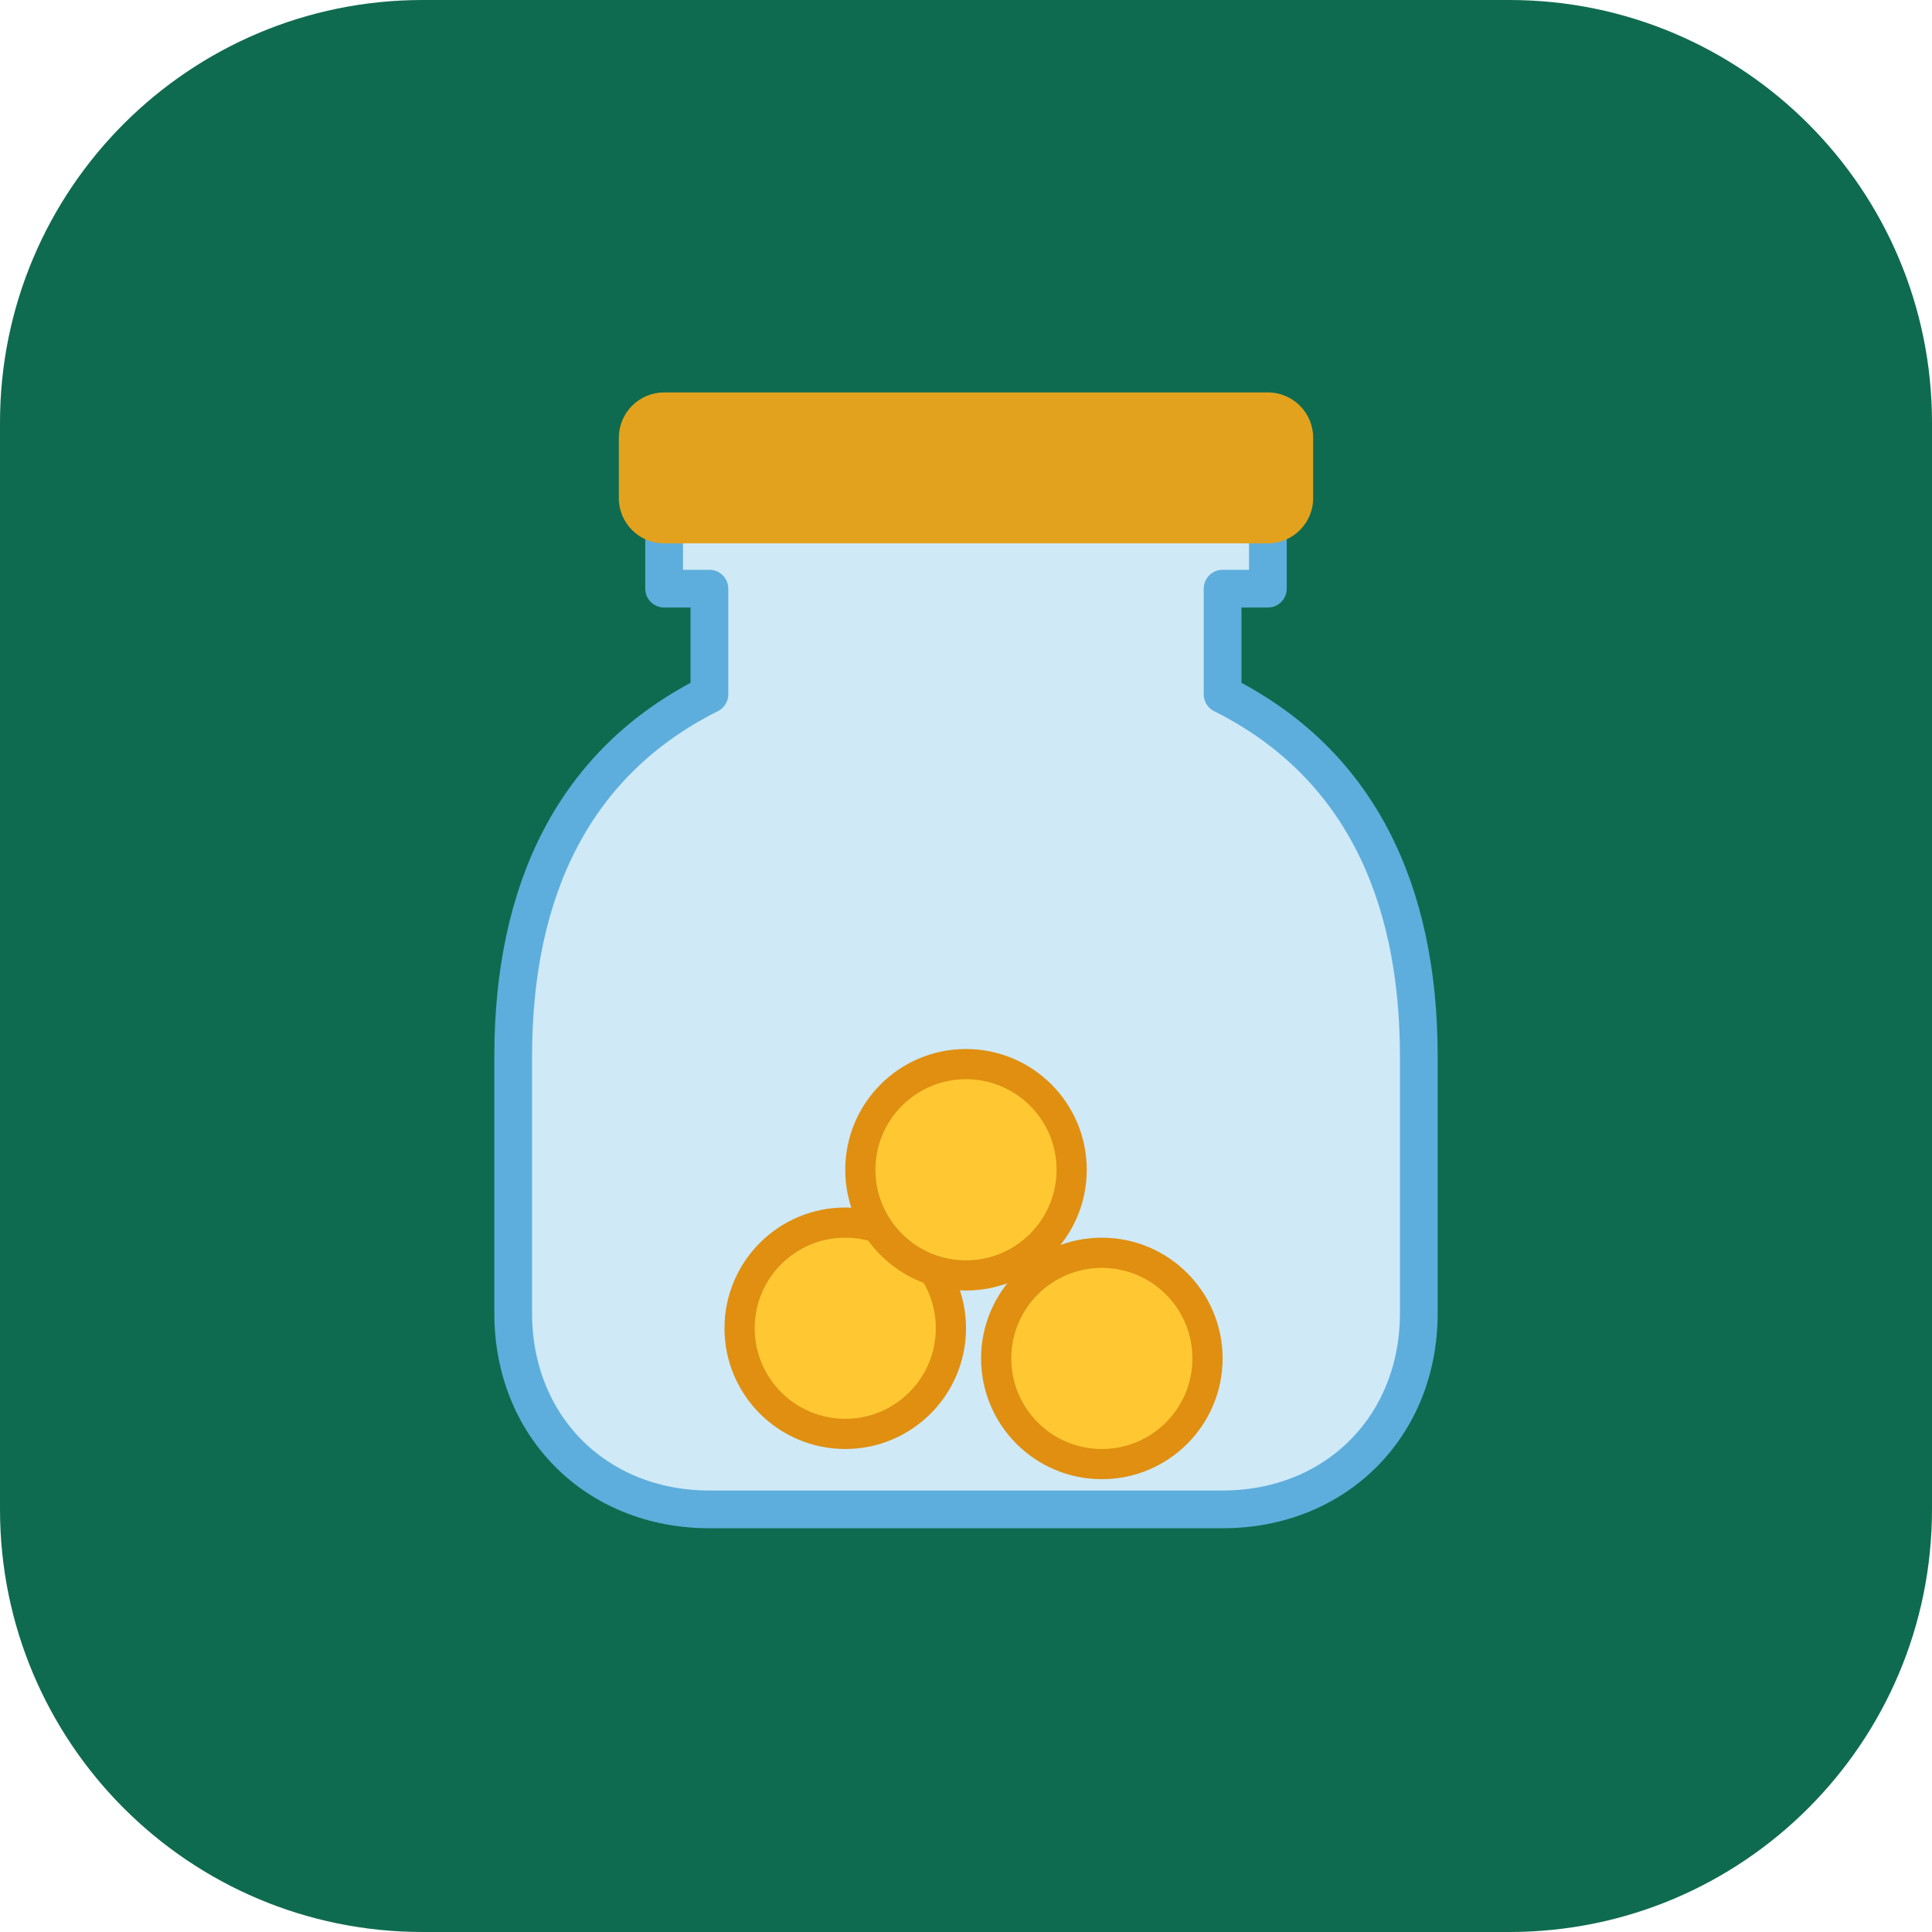
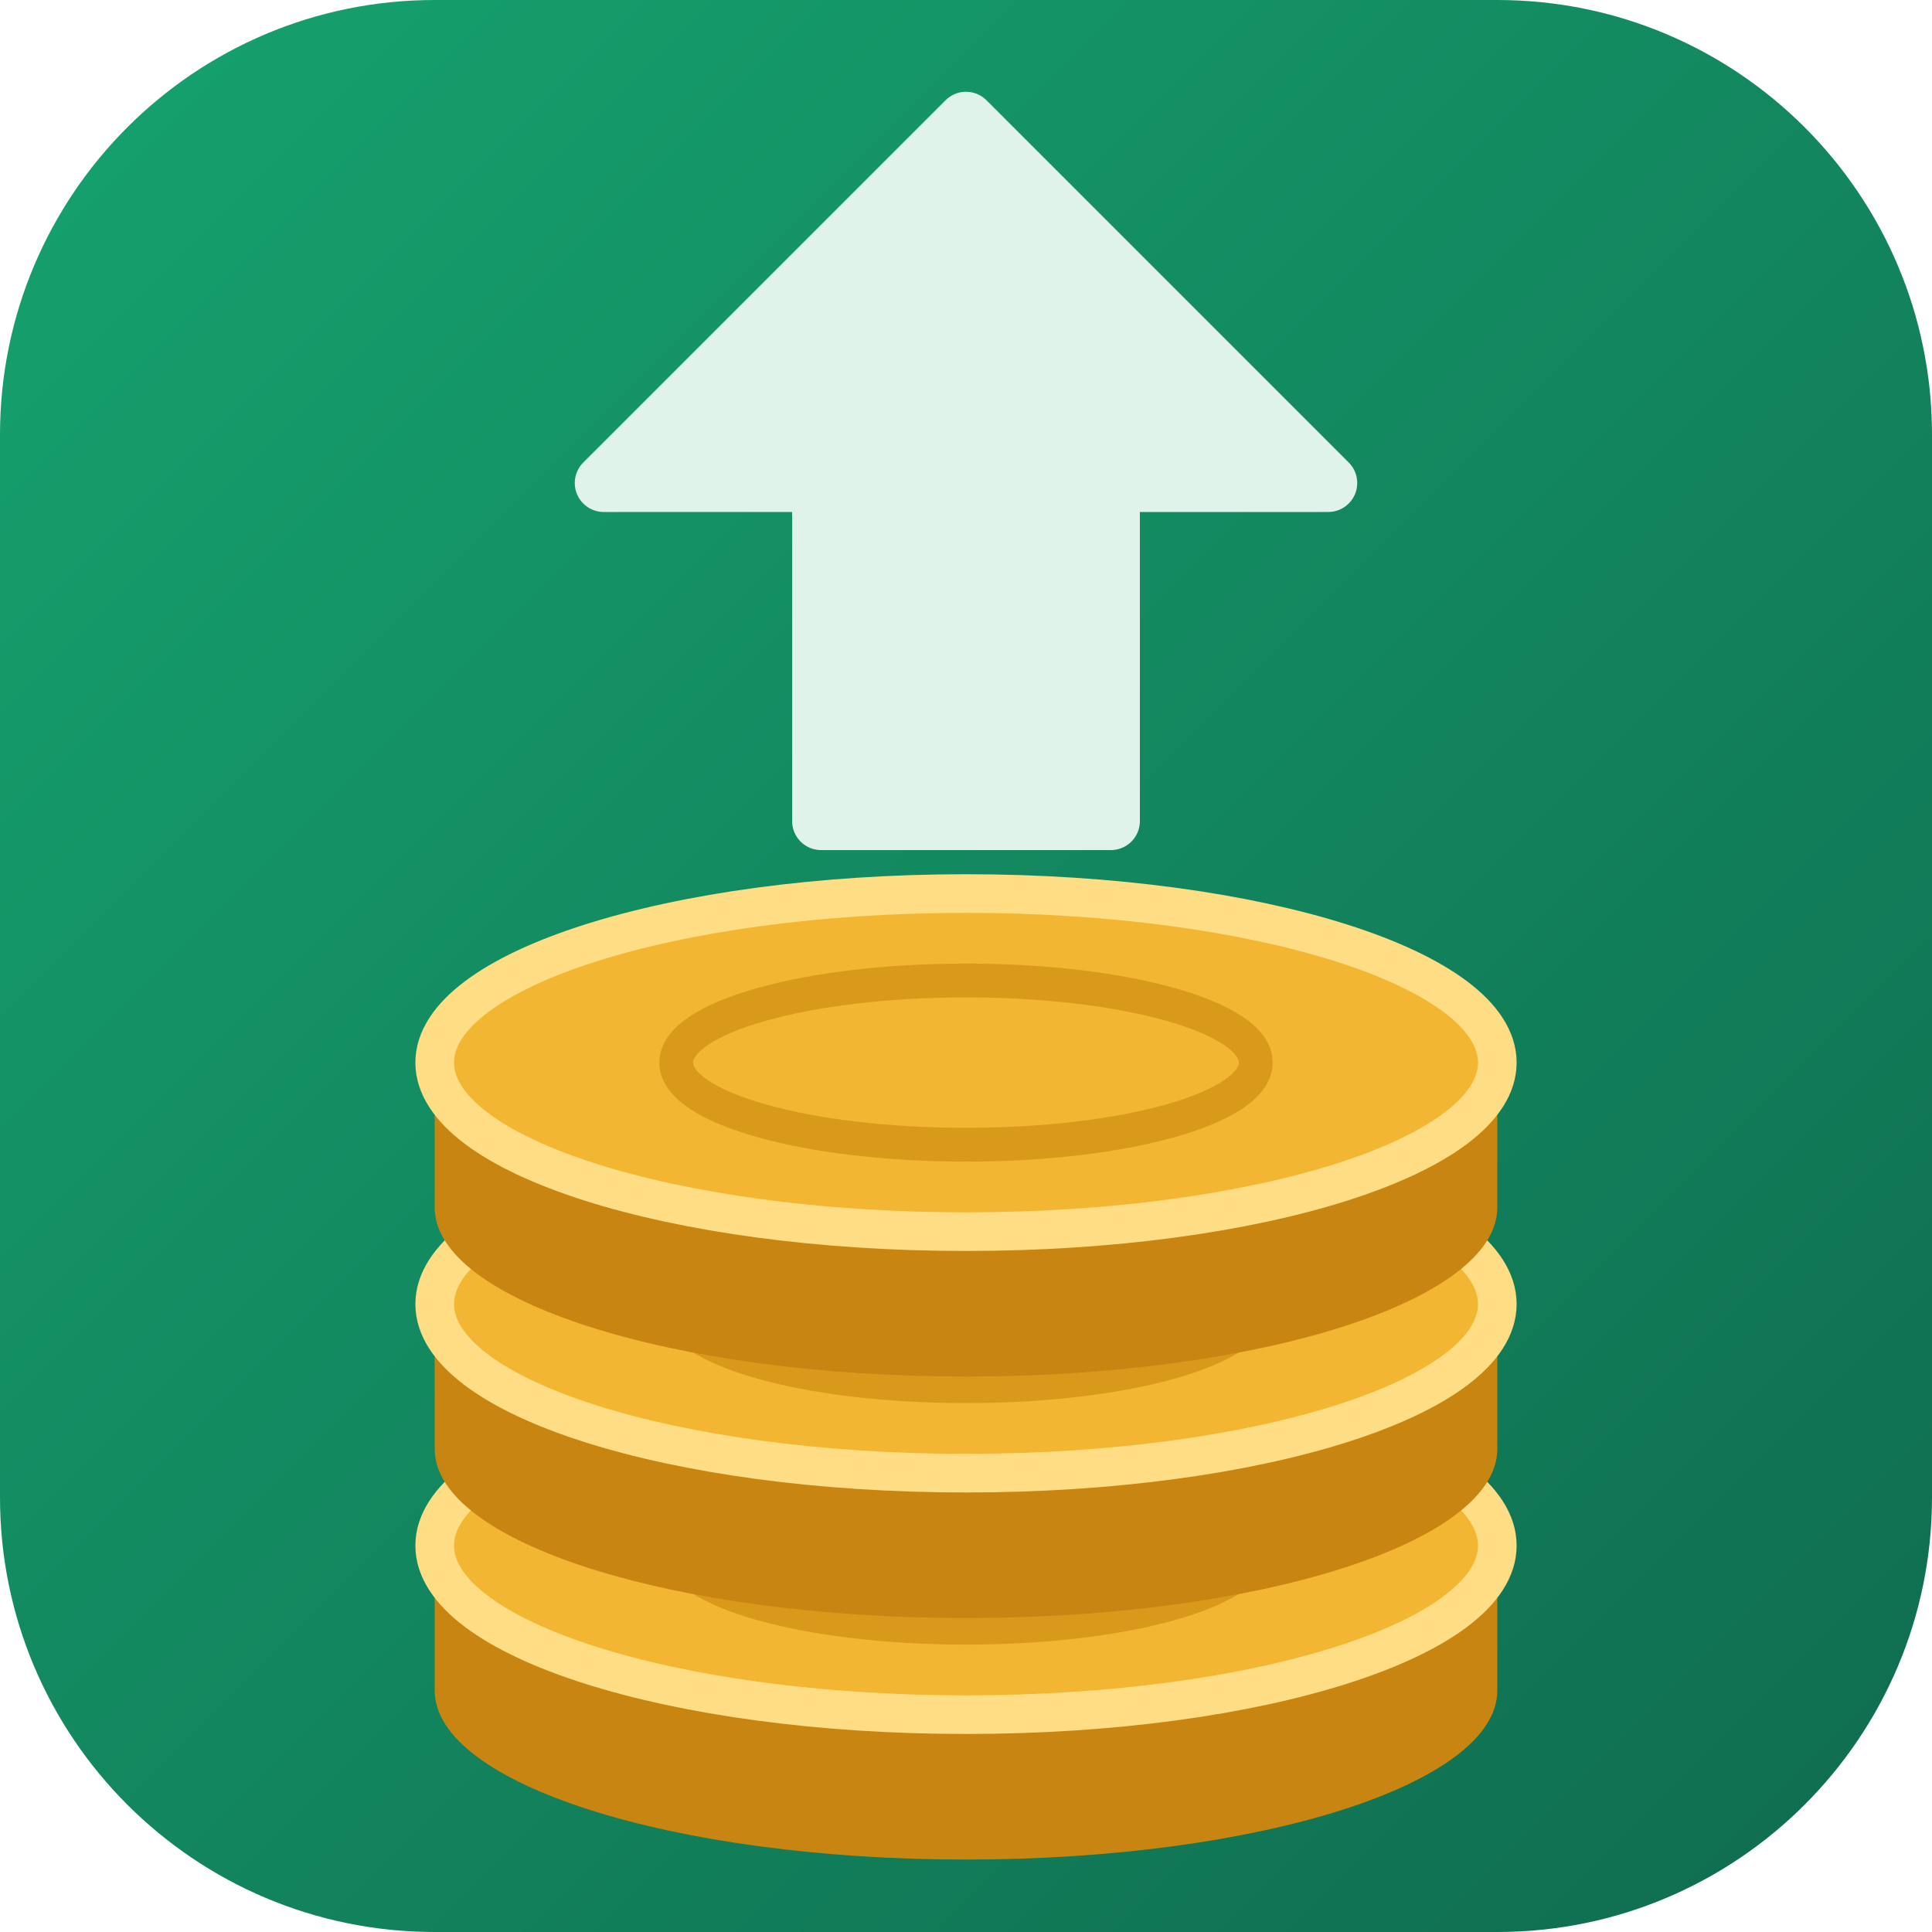
- <svg xmlns="http://www.w3.org/2000/svg" viewBox="0 0 512 512">
-   <rect width="512" height="512" rx="112" fill="#0F6B4F" />
-   <path d="M176 120h160v36h-12v28c36 18 52 52 52 96v68c0 30-22 52-52 52H188c-30 0-52-22-52-52v-68c0-44 16-78 52-96v-28h-12z" fill="#CFE9F7" stroke="#5DAEDC" stroke-width="10" stroke-linejoin="round" />
-   <rect x="164" y="104" width="184" height="40" rx="12" fill="#E2A21E" />
-   <circle cx="224" cy="352" r="28" fill="#FFC832" stroke="#E08F10" stroke-width="8" />
-   <circle cx="292" cy="360" r="28" fill="#FFC832" stroke="#E08F10" stroke-width="8" />
-   <circle cx="256" cy="310" r="28" fill="#FFC832" stroke="#E08F10" stroke-width="8" />
+ <svg xmlns="http://www.w3.org/2000/svg" viewBox="14 14 80 80">
+   <defs>
+     <linearGradient id="g" x1="0" y1="0" x2="1" y2="1">
+       <stop offset="0" stop-color="#16A36F" />
+       <stop offset="1" stop-color="#0F6B4F" />
+     </linearGradient>
+   </defs>
+   <rect x="14" y="14" width="80" height="80" rx="18" fill="url(#g)" />
+   <path d="M32 78v6a22 7 0 0 0 44 0v-6z" fill="#C98511" />
+   <ellipse cx="54" cy="78" rx="22" ry="7" fill="#F2B632" stroke="#FFDD85" stroke-width="1.6" />
+   <ellipse cx="54" cy="78" rx="12" ry="3.4" fill="none" stroke="#D99A1C" stroke-width="1.4" />
+   <path d="M32 68v6a22 7 0 0 0 44 0v-6z" fill="#C98511" />
+   <ellipse cx="54" cy="68" rx="22" ry="7" fill="#F2B632" stroke="#FFDD85" stroke-width="1.6" />
+   <ellipse cx="54" cy="68" rx="12" ry="3.4" fill="none" stroke="#D99A1C" stroke-width="1.4" />
+   <path d="M32 58v6a22 7 0 0 0 44 0v-6z" fill="#C98511" />
+   <ellipse cx="54" cy="58" rx="22" ry="7" fill="#F2B632" stroke="#FFDD85" stroke-width="1.6" />
+   <ellipse cx="54" cy="58" rx="12" ry="3.4" fill="none" stroke="#D99A1C" stroke-width="1.4" />
+   <path d="M54 19l15 15h-9v14H48V34h-9z" fill="#DFF3EA" stroke="#DFF3EA" stroke-width="2.4" stroke-linejoin="round" />
</svg>
